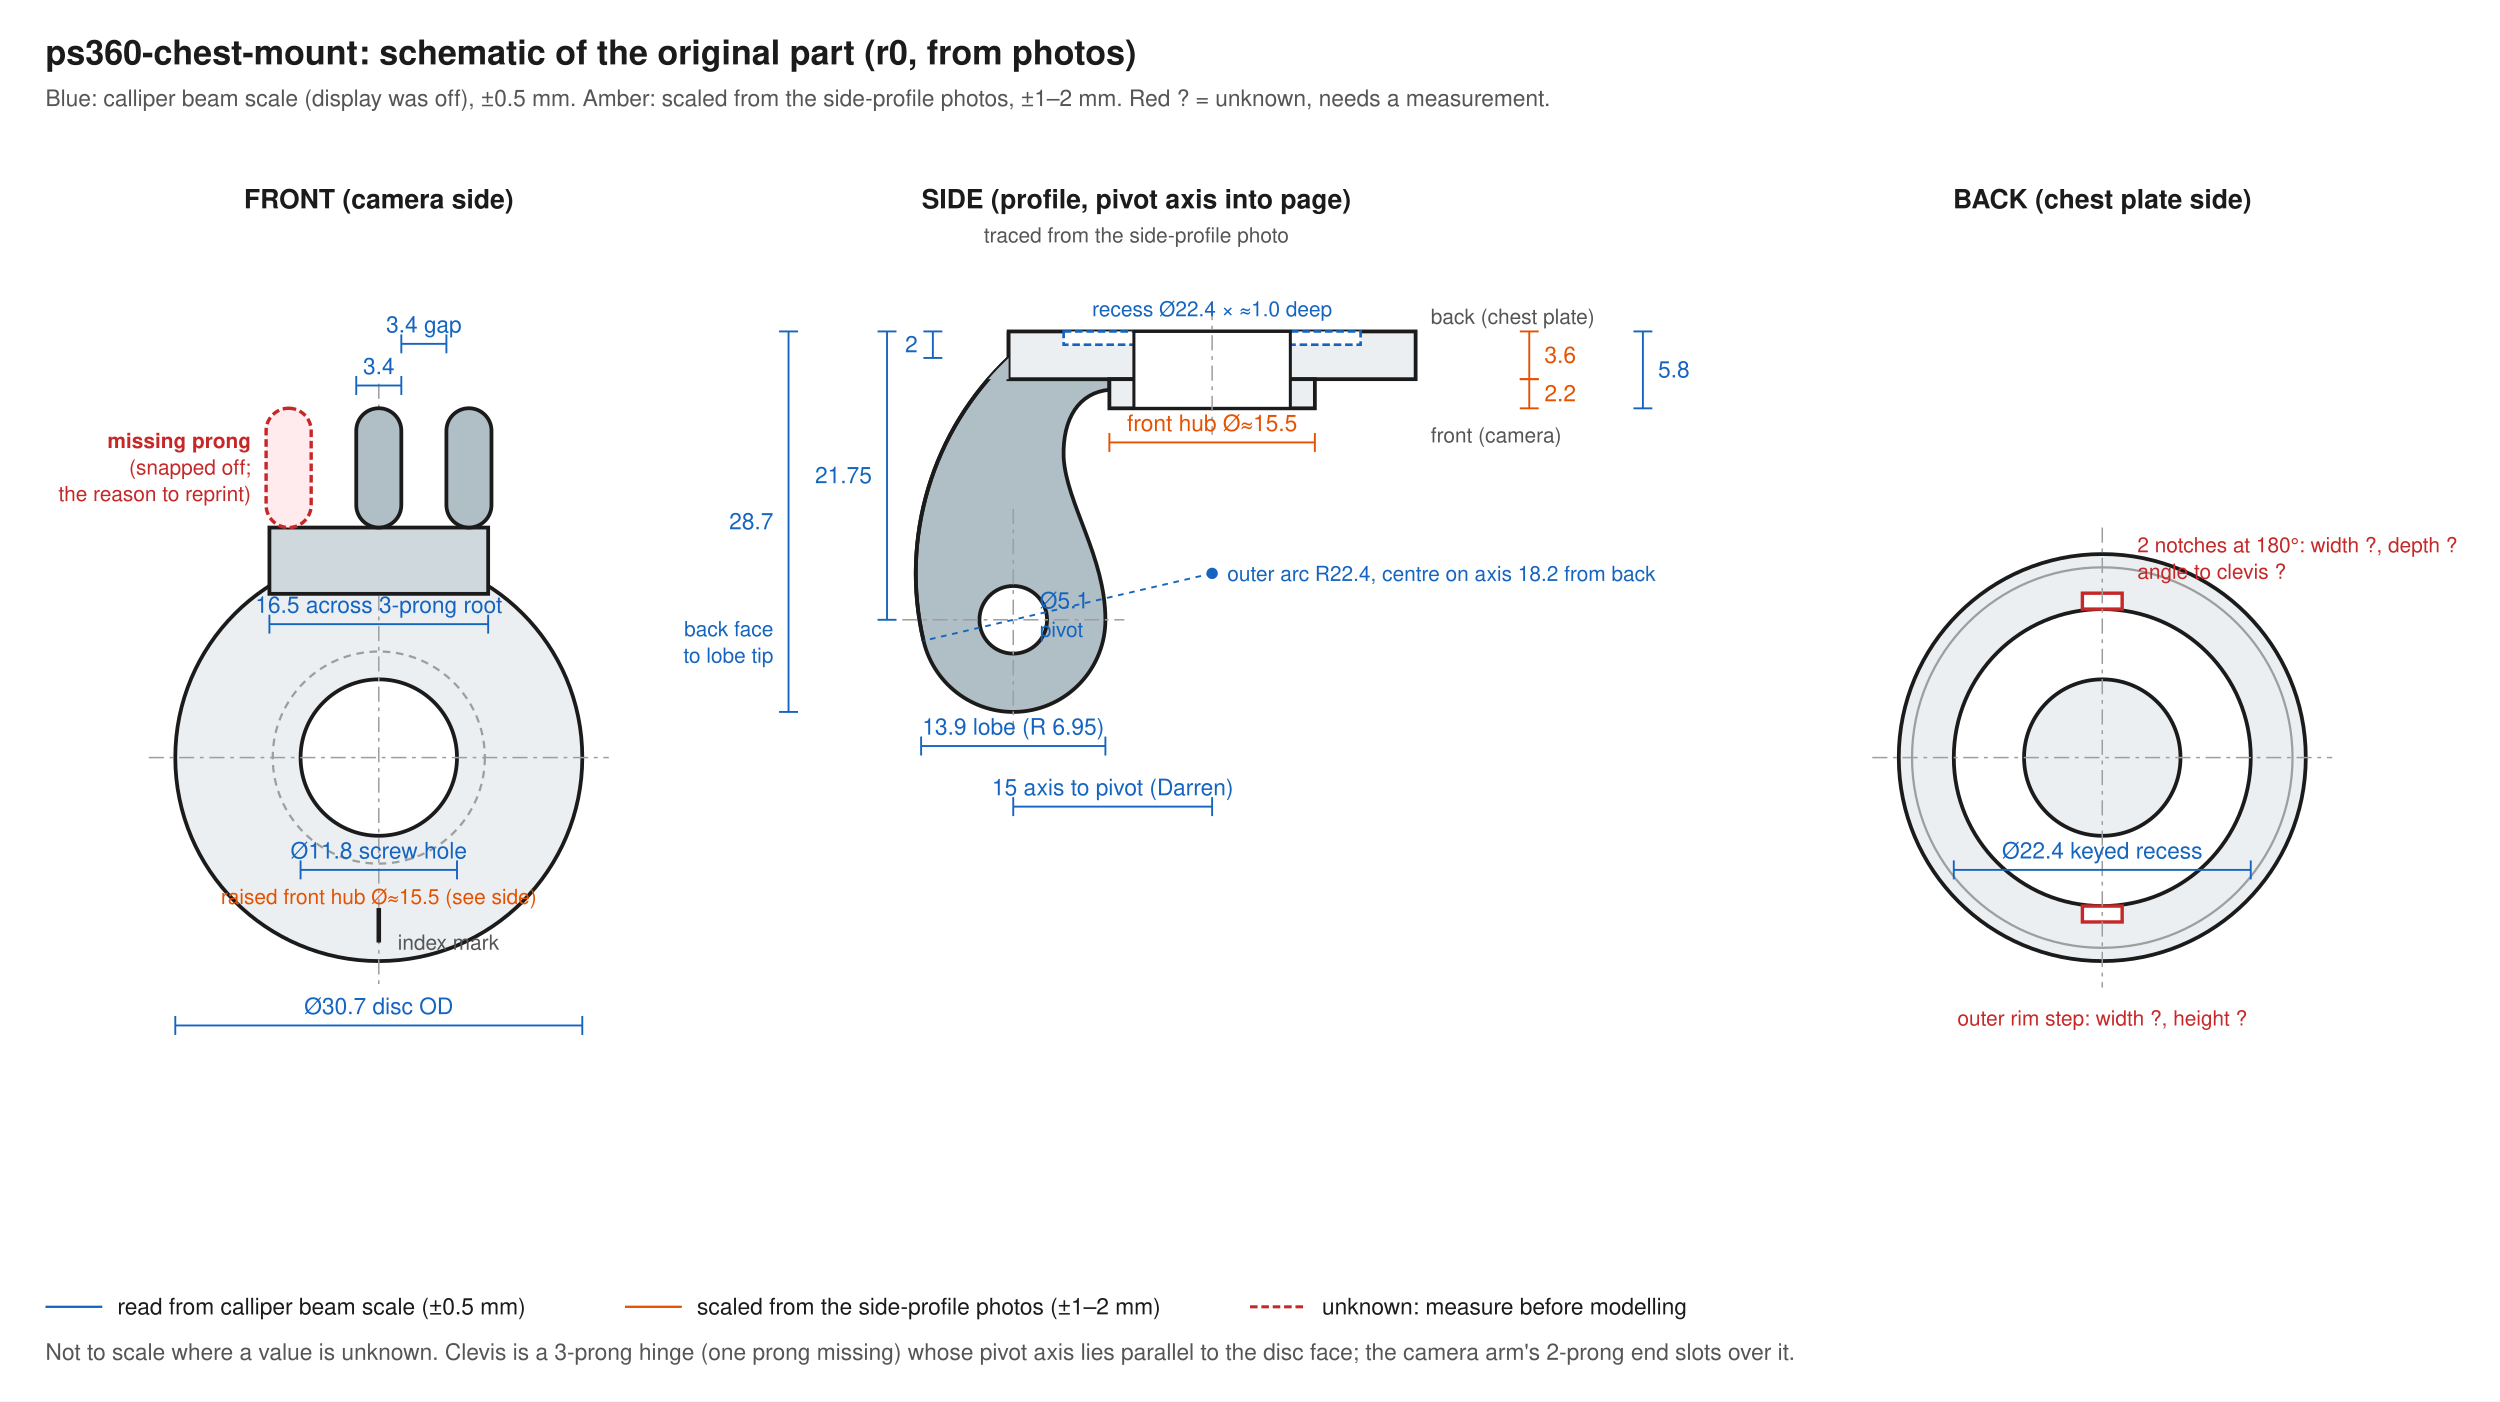
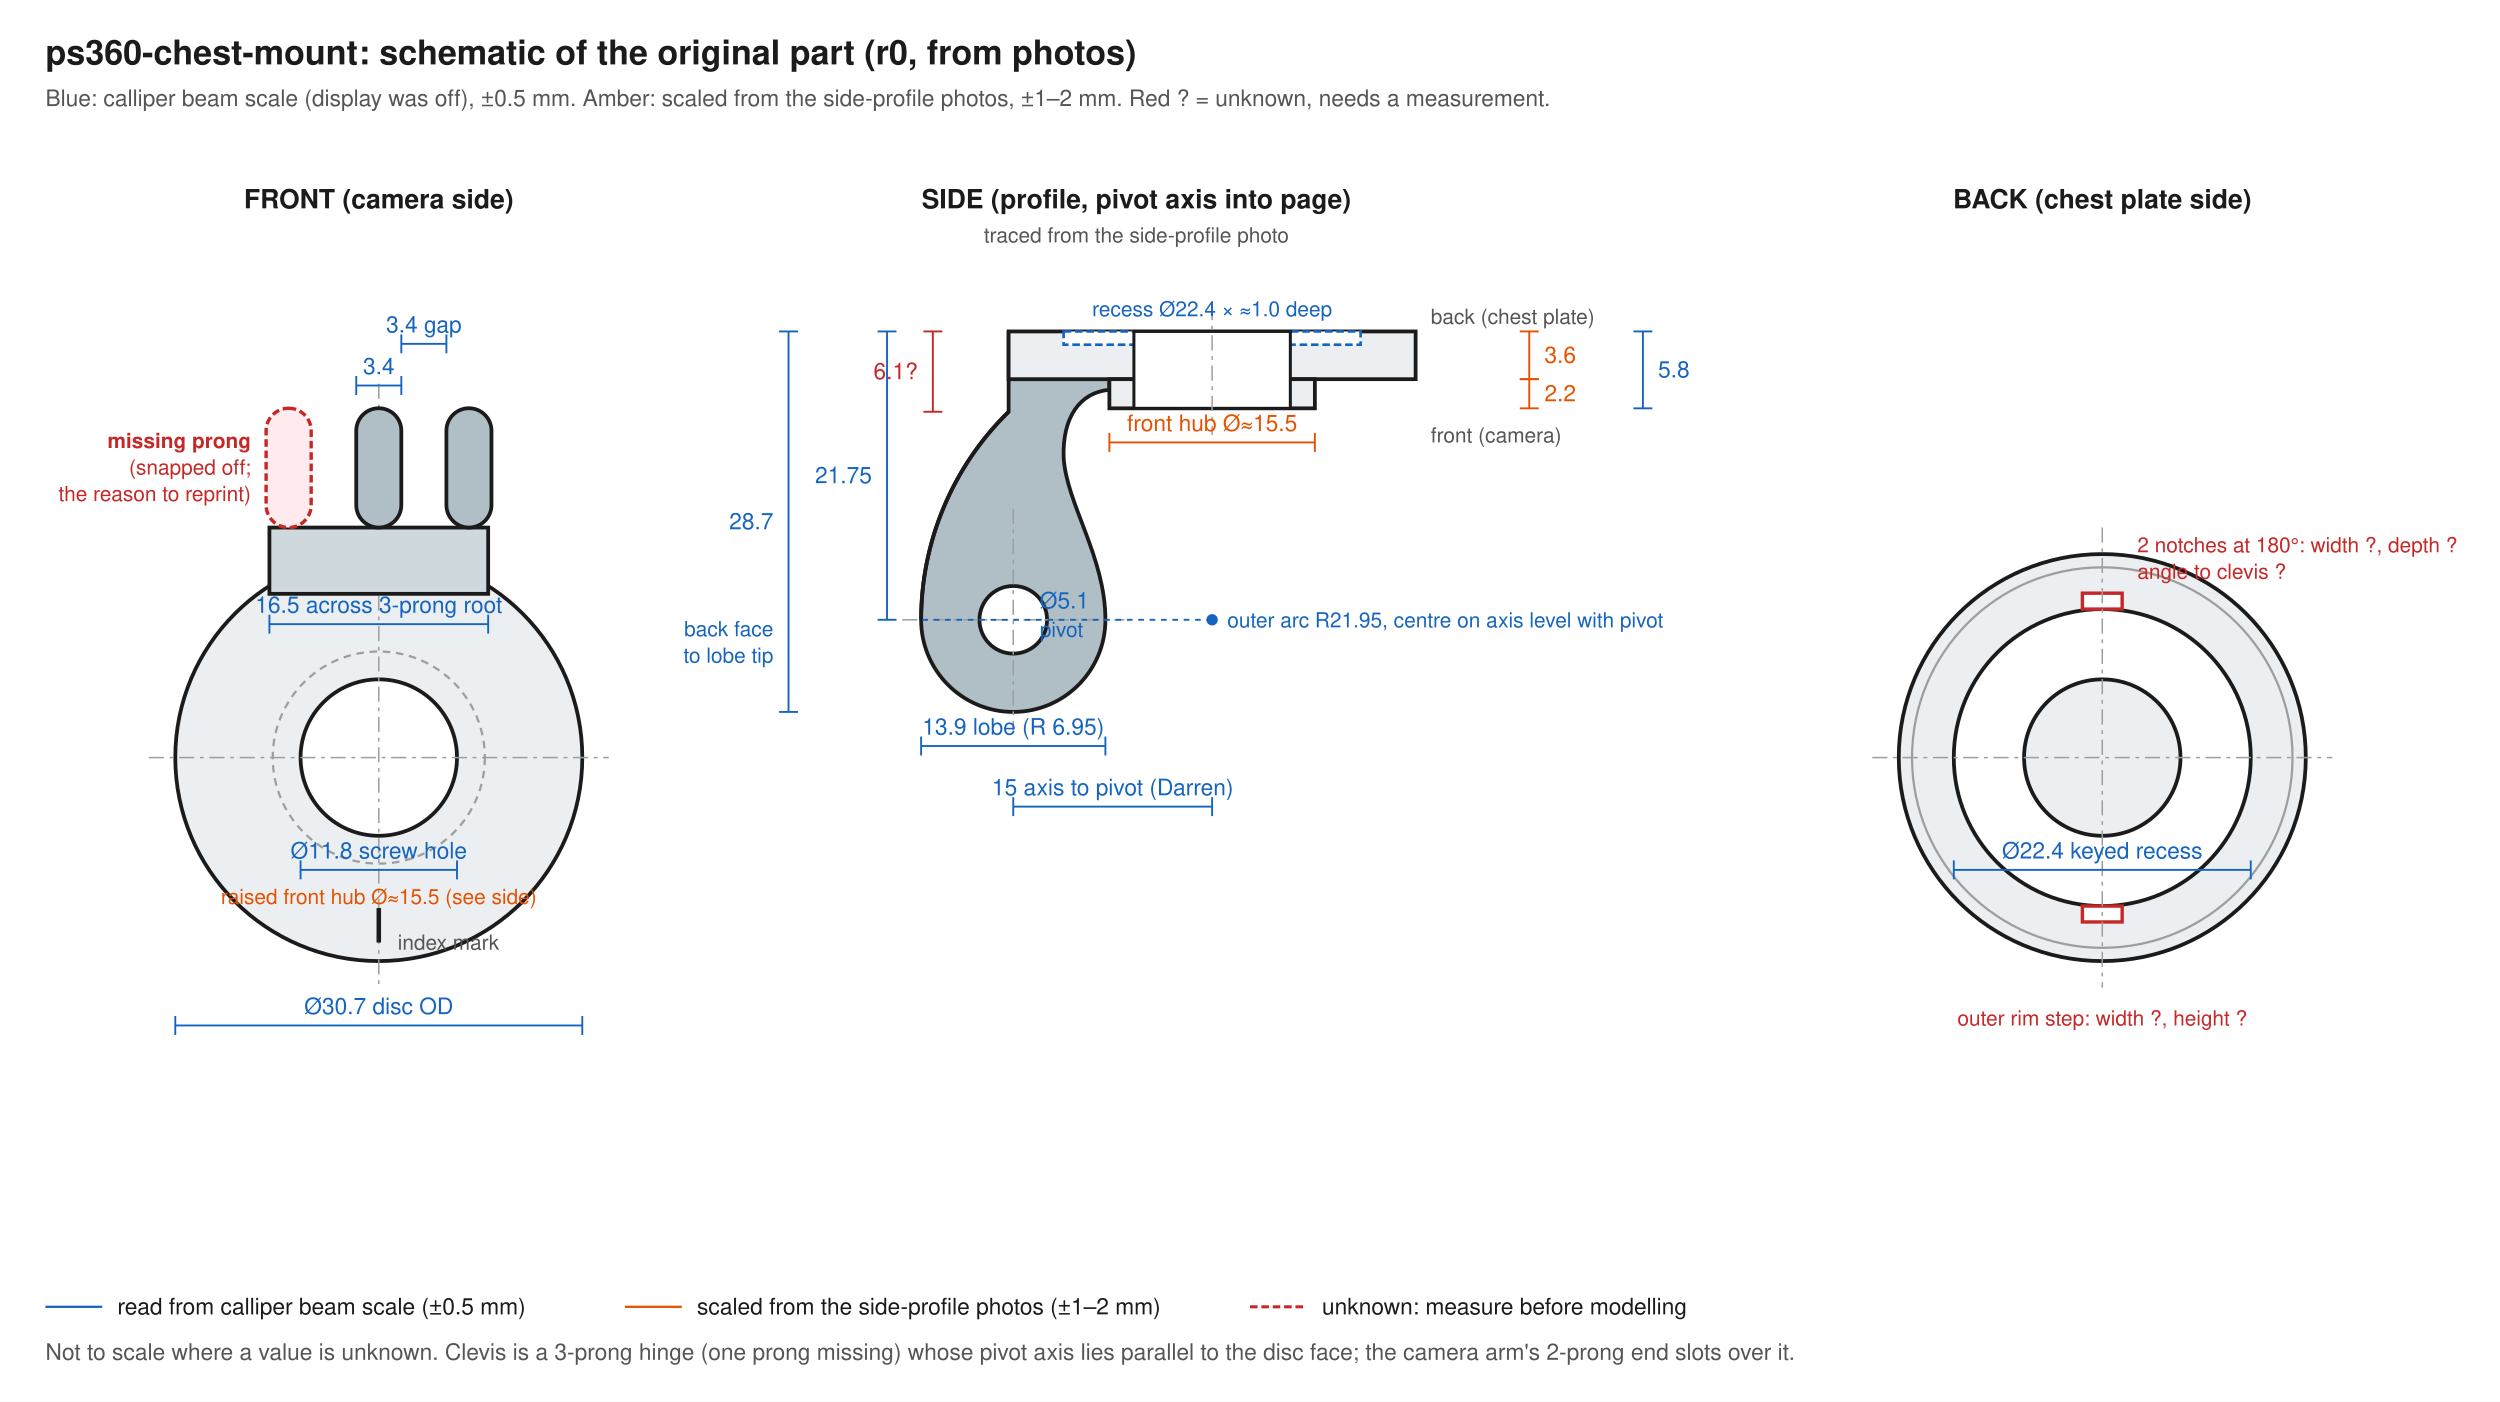
<svg xmlns="http://www.w3.org/2000/svg" width="1320" height="740" viewBox="0 0 1320 740" font-family="Helvetica, Arial, sans-serif">
  <rect width="1320" height="740" fill="white" />
  <text x="24" y="34" fill="#1b1b1b" font-size="18" text-anchor="start" font-weight="bold">ps360-chest-mount: schematic of the original part (r0, from photos)</text>
  <text x="24" y="56" fill="#555" font-size="12" text-anchor="start" font-weight="normal">Blue: calliper beam scale (display was off), ±0.5 mm. Amber: scaled from the side-profile photos, ±1–2 mm. Red ? = unknown, needs a measurement.</text>
  <text x="200" y="110" fill="#1b1b1b" font-size="14" text-anchor="middle" font-weight="bold">FRONT (camera side)</text>
  <circle cx="200" cy="400" r="107.45" fill="#eceff1" stroke="#1b1b1b" stroke-width="2" />
  <circle cx="200" cy="400" r="56.0" fill="none" stroke="#9e9e9e" stroke-width="1.2" stroke-dasharray="4 3" />
  <circle cx="200" cy="400" r="41.3" fill="white" stroke="#1b1b1b" stroke-width="2" />
  <line x1="78.55" y1="400" x2="321.45" y2="400" stroke="#9e9e9e" stroke-width="0.8" stroke-dasharray="8 3 2 3" />
  <line x1="200" y1="202.55" x2="200" y2="521.45" stroke="#9e9e9e" stroke-width="0.8" stroke-dasharray="8 3 2 3" />
  <rect x="198.8" y="479.45" width="2.4" height="18.2" fill="#1b1b1b" />
  <text x="210" y="501.45" fill="#555" font-size="11" text-anchor="start" font-weight="normal">index mark</text>
  <rect x="142.25" y="278.55" width="115.5" height="35" fill="#cfd8dc" stroke="#1b1b1b" stroke-width="2" />
  <rect x="140.5" y="215.55" width="23.8" height="63" rx="11.9" fill="#ffebee" stroke="#c62828" stroke-width="1.8" stroke-dasharray="4 2" />
  <rect x="188.1" y="215.55" width="23.8" height="63" rx="11.9" fill="#b0bec5" stroke="#1b1b1b" stroke-width="2" />
  <rect x="235.7" y="215.55" width="23.8" height="63" rx="11.9" fill="#b0bec5" stroke="#1b1b1b" stroke-width="2" />
  <text x="132.5" y="236.55" fill="#c62828" font-size="11" text-anchor="end" font-weight="bold">missing prong</text>
  <text x="132.5" y="250.55" fill="#c62828" font-size="11" text-anchor="end" font-weight="normal">(snapped off;</text>
  <text x="132.5" y="264.55" fill="#c62828" font-size="11" text-anchor="end" font-weight="normal">the reason to reprint)</text>
  <line x1="92.55" y1="541.45" x2="307.45" y2="541.45" stroke="#1565c0" stroke-width="1" />
  <line x1="92.55" y1="536.45" x2="92.55" y2="546.45" stroke="#1565c0" stroke-width="1" />
  <line x1="307.45" y1="536.45" x2="307.45" y2="546.45" stroke="#1565c0" stroke-width="1" />
  <text x="200.0" y="535.45" fill="#1565c0" font-size="12" text-anchor="middle" font-weight="normal">Ø30.7 disc OD</text>
  <line x1="158.7" y1="459.3" x2="241.3" y2="459.3" stroke="#1565c0" stroke-width="1" />
  <line x1="158.7" y1="454.3" x2="158.7" y2="464.3" stroke="#1565c0" stroke-width="1" />
  <line x1="241.3" y1="454.3" x2="241.3" y2="464.3" stroke="#1565c0" stroke-width="1" />
  <text x="200.0" y="453.3" fill="#1565c0" font-size="12" text-anchor="middle" font-weight="normal">Ø11.8 screw hole</text>
  <line x1="142.25" y1="329.55" x2="257.75" y2="329.55" stroke="#1565c0" stroke-width="1" />
  <line x1="142.25" y1="324.55" x2="142.25" y2="334.55" stroke="#1565c0" stroke-width="1" />
  <line x1="257.75" y1="324.55" x2="257.75" y2="334.55" stroke="#1565c0" stroke-width="1" />
  <text x="200.0" y="323.55" fill="#1565c0" font-size="12" text-anchor="middle" font-weight="normal">16.5 across 3-prong root</text>
  <line x1="188.1" y1="203.55" x2="211.9" y2="203.55" stroke="#1565c0" stroke-width="1" />
  <line x1="188.1" y1="198.55" x2="188.1" y2="208.55" stroke="#1565c0" stroke-width="1" />
  <line x1="211.9" y1="198.55" x2="211.9" y2="208.55" stroke="#1565c0" stroke-width="1" />
  <text x="200.0" y="197.55" fill="#1565c0" font-size="12" text-anchor="middle" font-weight="normal">3.4</text>
  <line x1="211.9" y1="181.55" x2="235.7" y2="181.55" stroke="#1565c0" stroke-width="1" />
  <line x1="211.9" y1="176.55" x2="211.9" y2="186.55" stroke="#1565c0" stroke-width="1" />
  <line x1="235.7" y1="176.55" x2="235.7" y2="186.55" stroke="#1565c0" stroke-width="1" />
  <text x="223.8" y="175.55" fill="#1565c0" font-size="12" text-anchor="middle" font-weight="normal">3.4 gap</text>
  <text x="200" y="477.3" fill="#e65100" font-size="11" text-anchor="middle" font-weight="normal">raised front hub Ø≈15.5 (see side)</text>
  <text x="600" y="110" fill="#1b1b1b" font-size="14" text-anchor="middle" font-weight="bold">SIDE (profile, pivot axis into page)</text>
  <text x="600" y="128" fill="#555" font-size="11" text-anchor="middle" font-weight="normal">traced from the side-profile photo</text>
-   <path d="M532.55 175 L532.55 189.0 A156.472 156.472 0 0 0 487.623 338.307 A48.65 48.65 0 0 0 583.65 327.25 C583.65 294 563 266 561.6 241.5 C560.9 220.5 570 207.2 585.75 205.8 L585.75 200.2 L532.55 200.2 Z" fill="#b0bec5" stroke="#1b1b1b" stroke-width="2" />
+   <path d="M532.55 175 L532.55 217.419 A153.65 153.65 0 0 0 486.35 327.25 A48.65 48.65 0 0 0 583.65 327.25 C583.65 294 563 266 561.6 241.5 C560.9 220.5 570 207.2 585.75 205.8 L585.75 200.2 L532.55 200.2 Z" fill="#b0bec5" stroke="#1b1b1b" stroke-width="2" />
  <circle cx="535.0" cy="327.25" r="17.85" fill="white" stroke="#1b1b1b" stroke-width="2" />
  <rect x="532.55" y="175" width="214.9" height="25.2" fill="#eceff1" stroke="#1b1b1b" stroke-width="2" />
  <rect x="585.75" y="200.2" width="108.5" height="15.4" fill="#eceff1" stroke="#1b1b1b" stroke-width="2" />
  <rect x="561.6" y="175" width="156.8" height="7.0" fill="white" stroke="#1565c0" stroke-width="1.4" stroke-dasharray="4 2" />
  <rect x="598.7" y="175" width="82.6" height="40.6" fill="white" stroke="#1b1b1b" stroke-width="1.6" />
-   <path d="M532.55 189.0 A156.472 156.472 0 0 0 487.623 338.307" fill="none" stroke="#1b1b1b" stroke-width="2" />
-   <path d="M532.55 189.0 A156.472 156.472 0 0 0 521.814 200.2 L532.55 200.2 Z" fill="#b0bec5" stroke="none" />
+   <path d="M532.55 217.419 A153.65 153.65 0 0 0 486.35 327.25" fill="none" stroke="#1b1b1b" stroke-width="2" />
  <line x1="640" y1="161" x2="640" y2="229.6" stroke="#9e9e9e" stroke-width="0.8" stroke-dasharray="8 3 2 3" />
  <line x1="476.35" y1="327.25" x2="593.65" y2="327.25" stroke="#9e9e9e" stroke-width="0.8" stroke-dasharray="8 3 2 3" />
  <line x1="535.0" y1="268.6" x2="535.0" y2="385.9" stroke="#9e9e9e" stroke-width="0.8" stroke-dasharray="8 3 2 3" />
  <text x="755.45" y="171" fill="#555" font-size="11" text-anchor="start" font-weight="normal">back (chest plate)</text>
  <text x="755.45" y="233.6" fill="#555" font-size="11" text-anchor="start" font-weight="normal">front (camera)</text>
  <line x1="867.45" y1="175" x2="867.45" y2="215.6" stroke="#1565c0" stroke-width="1" />
  <line x1="862.45" y1="175" x2="872.45" y2="175" stroke="#1565c0" stroke-width="1" />
  <line x1="862.45" y1="215.6" x2="872.45" y2="215.6" stroke="#1565c0" stroke-width="1" />
  <text x="875.45" y="199.3" fill="#1565c0" font-size="12" text-anchor="start" font-weight="normal">5.8</text>
  <line x1="807.45" y1="175" x2="807.45" y2="200.2" stroke="#e65100" stroke-width="1" />
  <line x1="802.45" y1="175" x2="812.45" y2="175" stroke="#e65100" stroke-width="1" />
  <line x1="802.45" y1="200.2" x2="812.45" y2="200.2" stroke="#e65100" stroke-width="1" />
  <text x="815.45" y="191.6" fill="#e65100" font-size="12" text-anchor="start" font-weight="normal">3.6</text>
  <line x1="807.45" y1="200.2" x2="807.45" y2="215.6" stroke="#e65100" stroke-width="1" />
  <line x1="802.45" y1="200.2" x2="812.45" y2="200.2" stroke="#e65100" stroke-width="1" />
  <line x1="802.45" y1="215.6" x2="812.45" y2="215.6" stroke="#e65100" stroke-width="1" />
  <text x="815.45" y="211.9" fill="#e65100" font-size="12" text-anchor="start" font-weight="normal">2.2</text>
  <text x="724.4" y="196.0" fill="#1565c0" font-size="13" text-anchor="middle" font-weight="normal" />
  <text x="640" y="167" fill="#1565c0" font-size="11" text-anchor="middle" font-weight="normal">recess Ø22.4 × ≈1.0 deep</text>
  <line x1="585.75" y1="233.6" x2="694.25" y2="233.6" stroke="#e65100" stroke-width="1" />
  <line x1="585.75" y1="228.6" x2="585.75" y2="238.6" stroke="#e65100" stroke-width="1" />
  <line x1="694.25" y1="228.6" x2="694.25" y2="238.6" stroke="#e65100" stroke-width="1" />
  <text x="640.0" y="227.6" fill="#e65100" font-size="12" text-anchor="middle" font-weight="normal">front hub Ø≈15.5</text>
  <line x1="535.0" y1="425.9" x2="640" y2="425.9" stroke="#1565c0" stroke-width="1" />
  <line x1="535.0" y1="420.9" x2="535.0" y2="430.9" stroke="#1565c0" stroke-width="1" />
  <line x1="640" y1="420.9" x2="640" y2="430.9" stroke="#1565c0" stroke-width="1" />
  <text x="587.5" y="419.9" fill="#1565c0" font-size="12" text-anchor="middle" font-weight="normal">15 axis to pivot (Darren)</text>
  <line x1="468.35" y1="175" x2="468.35" y2="327.25" stroke="#1565c0" stroke-width="1" />
  <line x1="463.35" y1="175" x2="473.35" y2="175" stroke="#1565c0" stroke-width="1" />
  <line x1="463.35" y1="327.25" x2="473.35" y2="327.25" stroke="#1565c0" stroke-width="1" />
  <text x="460.35" y="255.125" fill="#1565c0" font-size="12" text-anchor="end" font-weight="normal">21.75</text>
  <line x1="416.35" y1="175" x2="416.35" y2="375.9" stroke="#1565c0" stroke-width="1" />
  <line x1="411.35" y1="175" x2="421.35" y2="175" stroke="#1565c0" stroke-width="1" />
  <line x1="411.35" y1="375.9" x2="421.35" y2="375.9" stroke="#1565c0" stroke-width="1" />
  <text x="408.35" y="279.45" fill="#1565c0" font-size="12" text-anchor="end" font-weight="normal">28.7</text>
  <text x="408.35" y="335.9" fill="#1565c0" font-size="11" text-anchor="end" font-weight="normal">back face</text>
  <text x="408.35" y="349.9" fill="#1565c0" font-size="11" text-anchor="end" font-weight="normal">to lobe tip</text>
  <text x="549.0" y="321.25" fill="#1565c0" font-size="12" text-anchor="start" font-weight="normal">Ø5.1</text>
  <text x="549.0" y="336.25" fill="#1565c0" font-size="11" text-anchor="start" font-weight="normal">pivot</text>
  <line x1="486.35" y1="393.9" x2="583.65" y2="393.9" stroke="#1565c0" stroke-width="1" />
  <line x1="486.35" y1="388.9" x2="486.35" y2="398.9" stroke="#1565c0" stroke-width="1" />
  <line x1="583.65" y1="388.9" x2="583.65" y2="398.9" stroke="#1565c0" stroke-width="1" />
  <text x="535.0" y="387.9" fill="#1565c0" font-size="12" text-anchor="middle" font-weight="normal">13.9 lobe (R 6.95)</text>
-   <line x1="492.55" y1="175" x2="492.55" y2="189.0" stroke="#1565c0" stroke-width="1" />
-   <line x1="487.55" y1="175" x2="497.55" y2="175" stroke="#1565c0" stroke-width="1" />
-   <line x1="487.55" y1="189.0" x2="497.55" y2="189.0" stroke="#1565c0" stroke-width="1" />
-   <text x="484.55" y="186.0" fill="#1565c0" font-size="12" text-anchor="end" font-weight="normal">2</text>
-   <circle cx="640" cy="302.745" r="3" fill="#1565c0" />
-   <line x1="640" y1="302.745" x2="487.623" y2="338.307" stroke="#1565c0" stroke-width="1" stroke-dasharray="3 3" />
-   <text x="648" y="306.745" fill="#1565c0" font-size="11" text-anchor="start" font-weight="normal">outer arc R22.4, centre on axis 18.2 from back</text>
+   <line x1="492.55" y1="175" x2="492.55" y2="217.419" stroke="#c62828" stroke-width="1" />
+   <line x1="487.55" y1="175" x2="497.55" y2="175" stroke="#c62828" stroke-width="1" />
+   <line x1="487.55" y1="217.419" x2="497.55" y2="217.419" stroke="#c62828" stroke-width="1" />
+   <text x="484.55" y="200.21" fill="#c62828" font-size="12" text-anchor="end" font-weight="normal">6.1?</text>
+   <circle cx="640" cy="327.25" r="3" fill="#1565c0" />
+   <line x1="640" y1="327.25" x2="486.35" y2="327.25" stroke="#1565c0" stroke-width="1" stroke-dasharray="3 3" />
+   <text x="648" y="331.25" fill="#1565c0" font-size="11" text-anchor="start" font-weight="normal">outer arc R21.95, centre on axis level with pivot</text>
  <text x="1110" y="110" fill="#1b1b1b" font-size="14" text-anchor="middle" font-weight="bold">BACK (chest plate side)</text>
  <circle cx="1110" cy="400" r="107.45" fill="#eceff1" stroke="#1b1b1b" stroke-width="2" />
  <circle cx="1110" cy="400" r="100.45" fill="none" stroke="#9e9e9e" stroke-width="1.2" />
  <circle cx="1110" cy="400" r="78.4" fill="white" stroke="#1b1b1b" stroke-width="2" />
  <rect x="1099.5" y="313.2" width="21" height="8.4" fill="white" stroke="#c62828" stroke-width="1.8" />
  <rect x="1099.5" y="478.4" width="21" height="8.4" fill="white" stroke="#c62828" stroke-width="1.8" />
  <circle cx="1110" cy="400" r="41.3" fill="#eceff1" stroke="#1b1b1b" stroke-width="2" />
  <line x1="988.55" y1="400" x2="1231.45" y2="400" stroke="#9e9e9e" stroke-width="0.8" stroke-dasharray="8 3 2 3" />
  <line x1="1110" y1="278.55" x2="1110" y2="521.45" stroke="#9e9e9e" stroke-width="0.8" stroke-dasharray="8 3 2 3" />
  <line x1="1031.6" y1="459.3" x2="1188.4" y2="459.3" stroke="#1565c0" stroke-width="1" />
  <line x1="1031.6" y1="454.3" x2="1031.6" y2="464.3" stroke="#1565c0" stroke-width="1" />
  <line x1="1188.4" y1="454.3" x2="1188.4" y2="464.3" stroke="#1565c0" stroke-width="1" />
  <text x="1110.0" y="453.3" fill="#1565c0" font-size="12" text-anchor="middle" font-weight="normal">Ø22.4 keyed recess</text>
  <text x="1128.5" y="291.6" fill="#c62828" font-size="11" text-anchor="start" font-weight="normal">2 notches at 180°: width ?, depth ?</text>
  <text x="1128.5" y="305.6" fill="#c62828" font-size="11" text-anchor="start" font-weight="normal">angle to clevis ?</text>
  <text x="1110" y="541.45" fill="#c62828" font-size="11" text-anchor="middle" font-weight="normal">outer rim step: width ?, height ?</text>
  <line x1="24" y1="690" x2="54" y2="690" stroke="#1565c0" stroke-width="1.2" />
  <text x="62" y="694" fill="#1b1b1b" font-size="12" text-anchor="start" font-weight="normal">read from calliper beam scale (±0.5 mm)</text>
  <line x1="330" y1="690" x2="360" y2="690" stroke="#e65100" stroke-width="1.2" />
  <text x="368" y="694" fill="#1b1b1b" font-size="12" text-anchor="start" font-weight="normal">scaled from the side-profile photos (±1–2 mm)</text>
  <line x1="660" y1="690" x2="690" y2="690" stroke="#c62828" stroke-width="1.6" stroke-dasharray="4 2" />
  <text x="698" y="694" fill="#1b1b1b" font-size="12" text-anchor="start" font-weight="normal">unknown: measure before modelling</text>
  <text x="24" y="718" fill="#555" font-size="12" text-anchor="start" font-weight="normal">Not to scale where a value is unknown. Clevis is a 3-prong hinge (one prong missing) whose pivot axis lies parallel to the disc face; the camera arm's 2-prong end slots over it.</text>
</svg>
